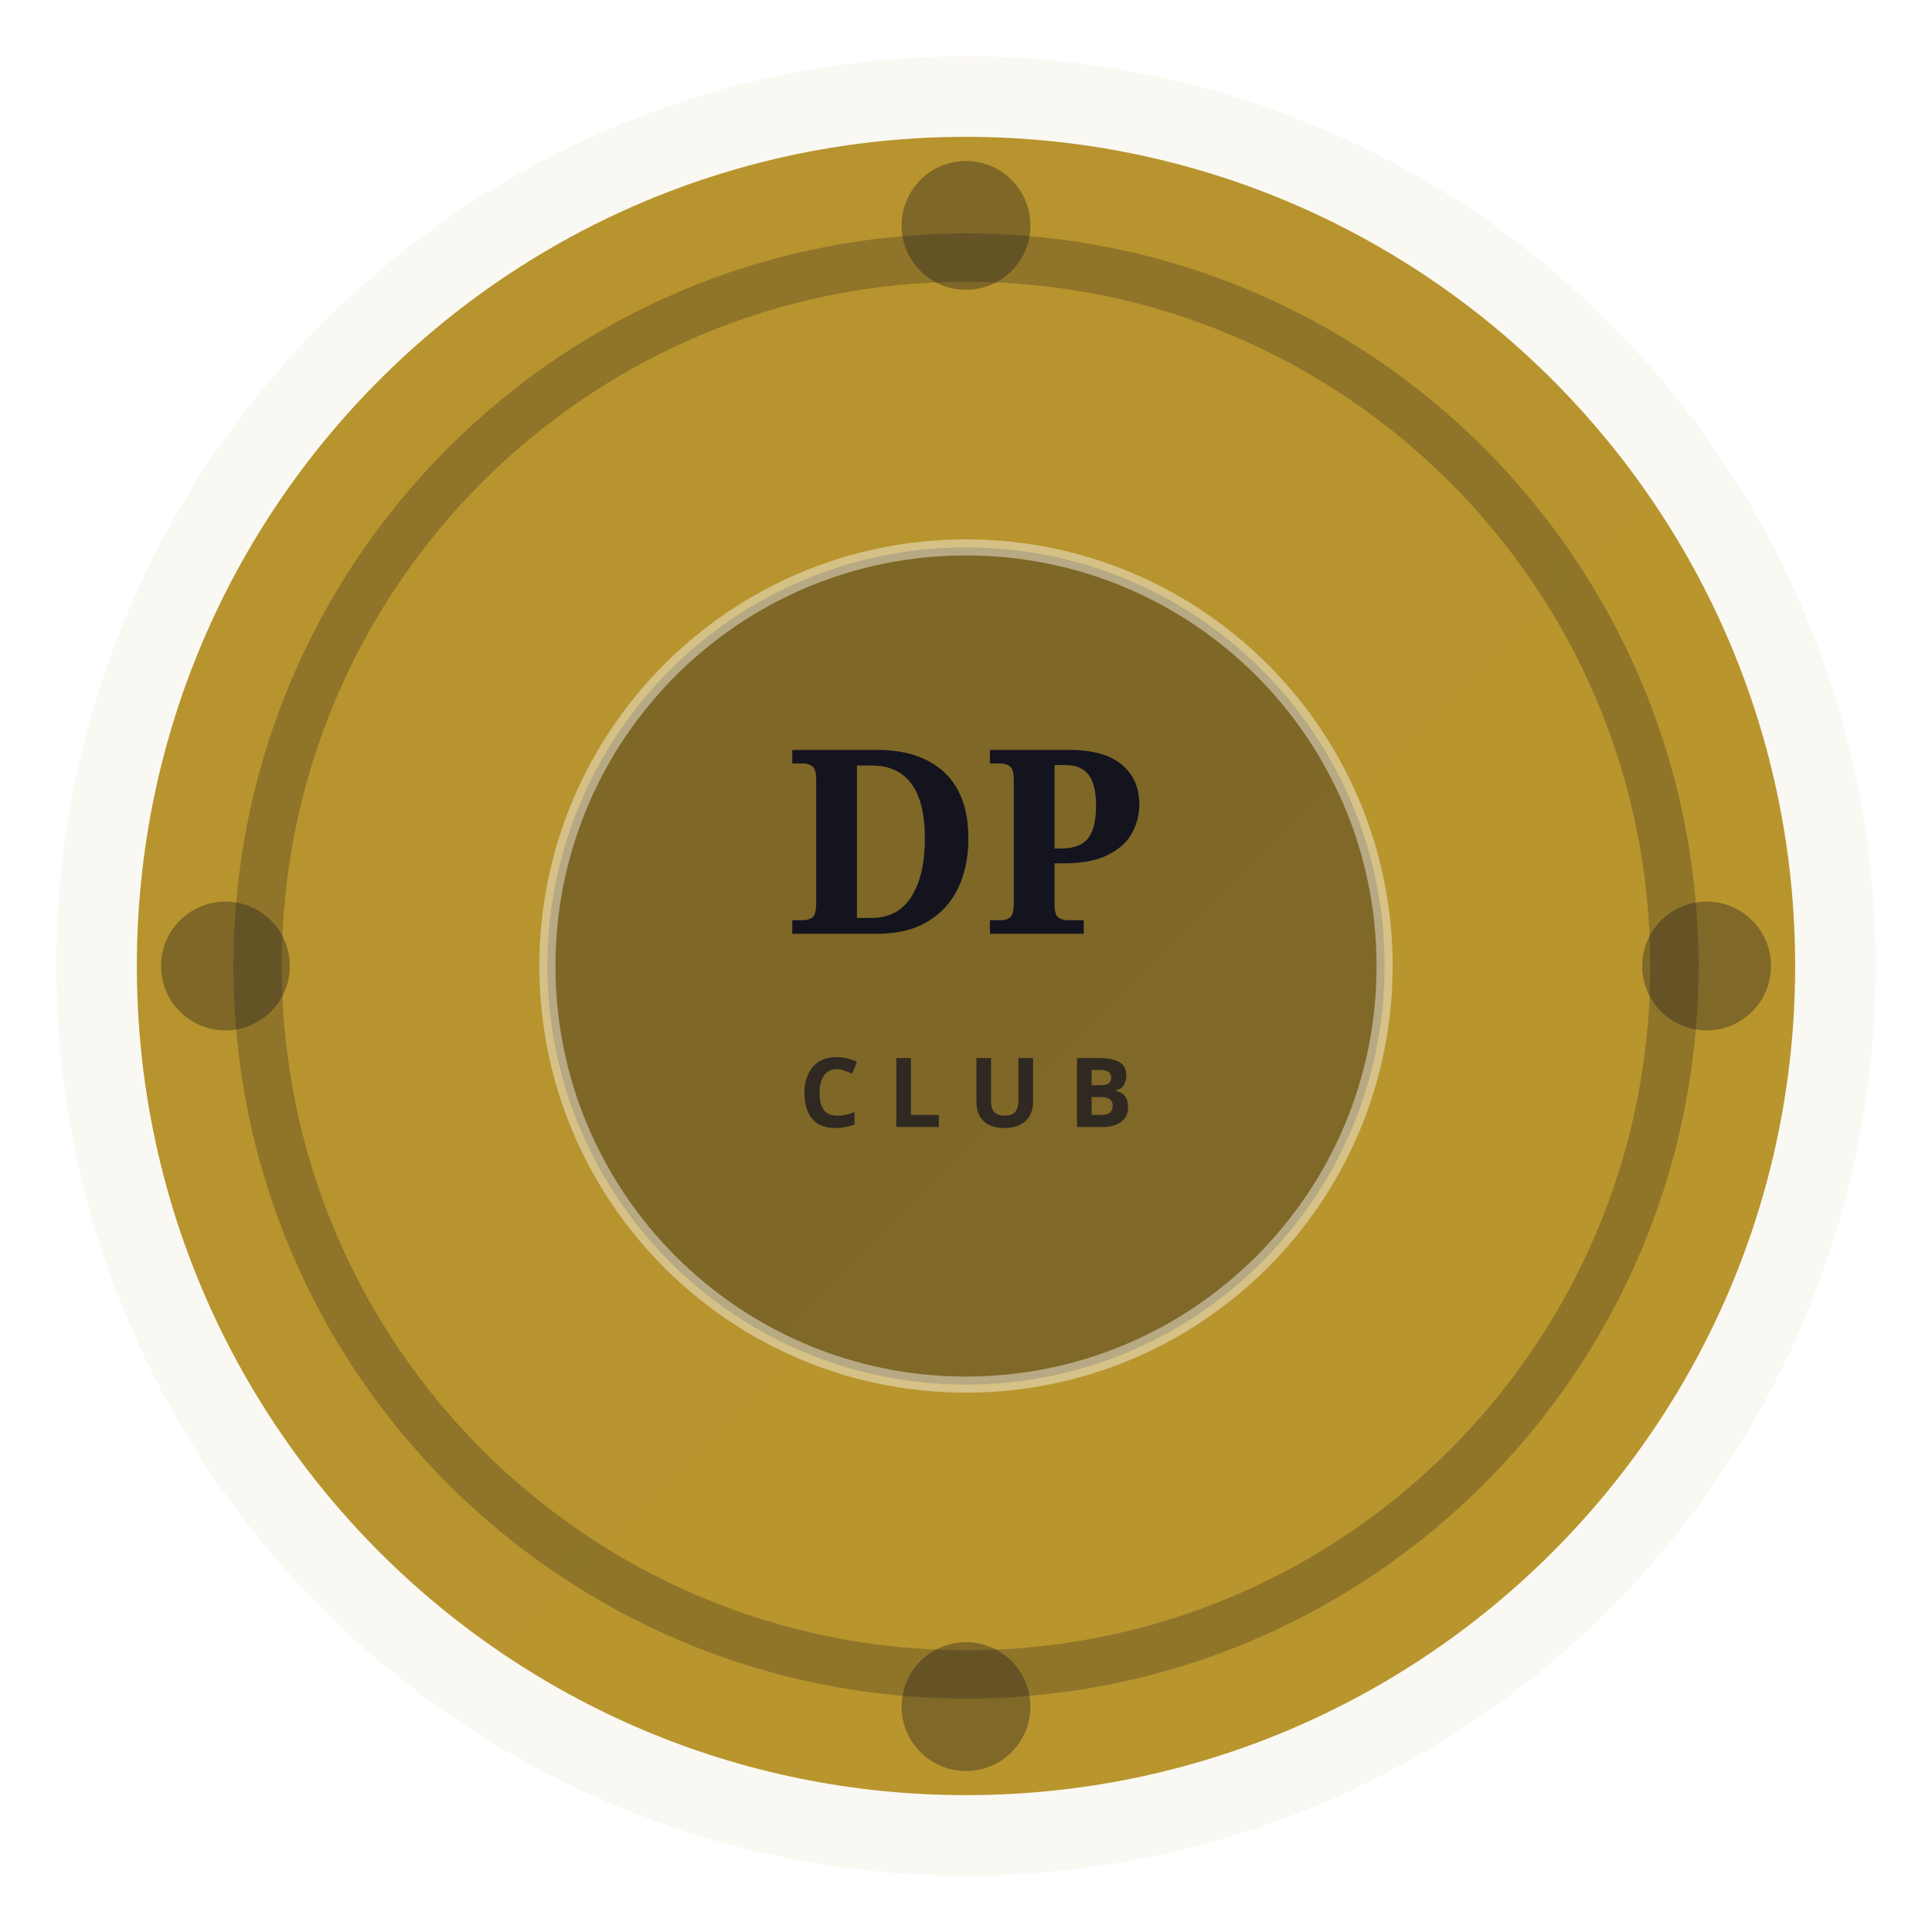
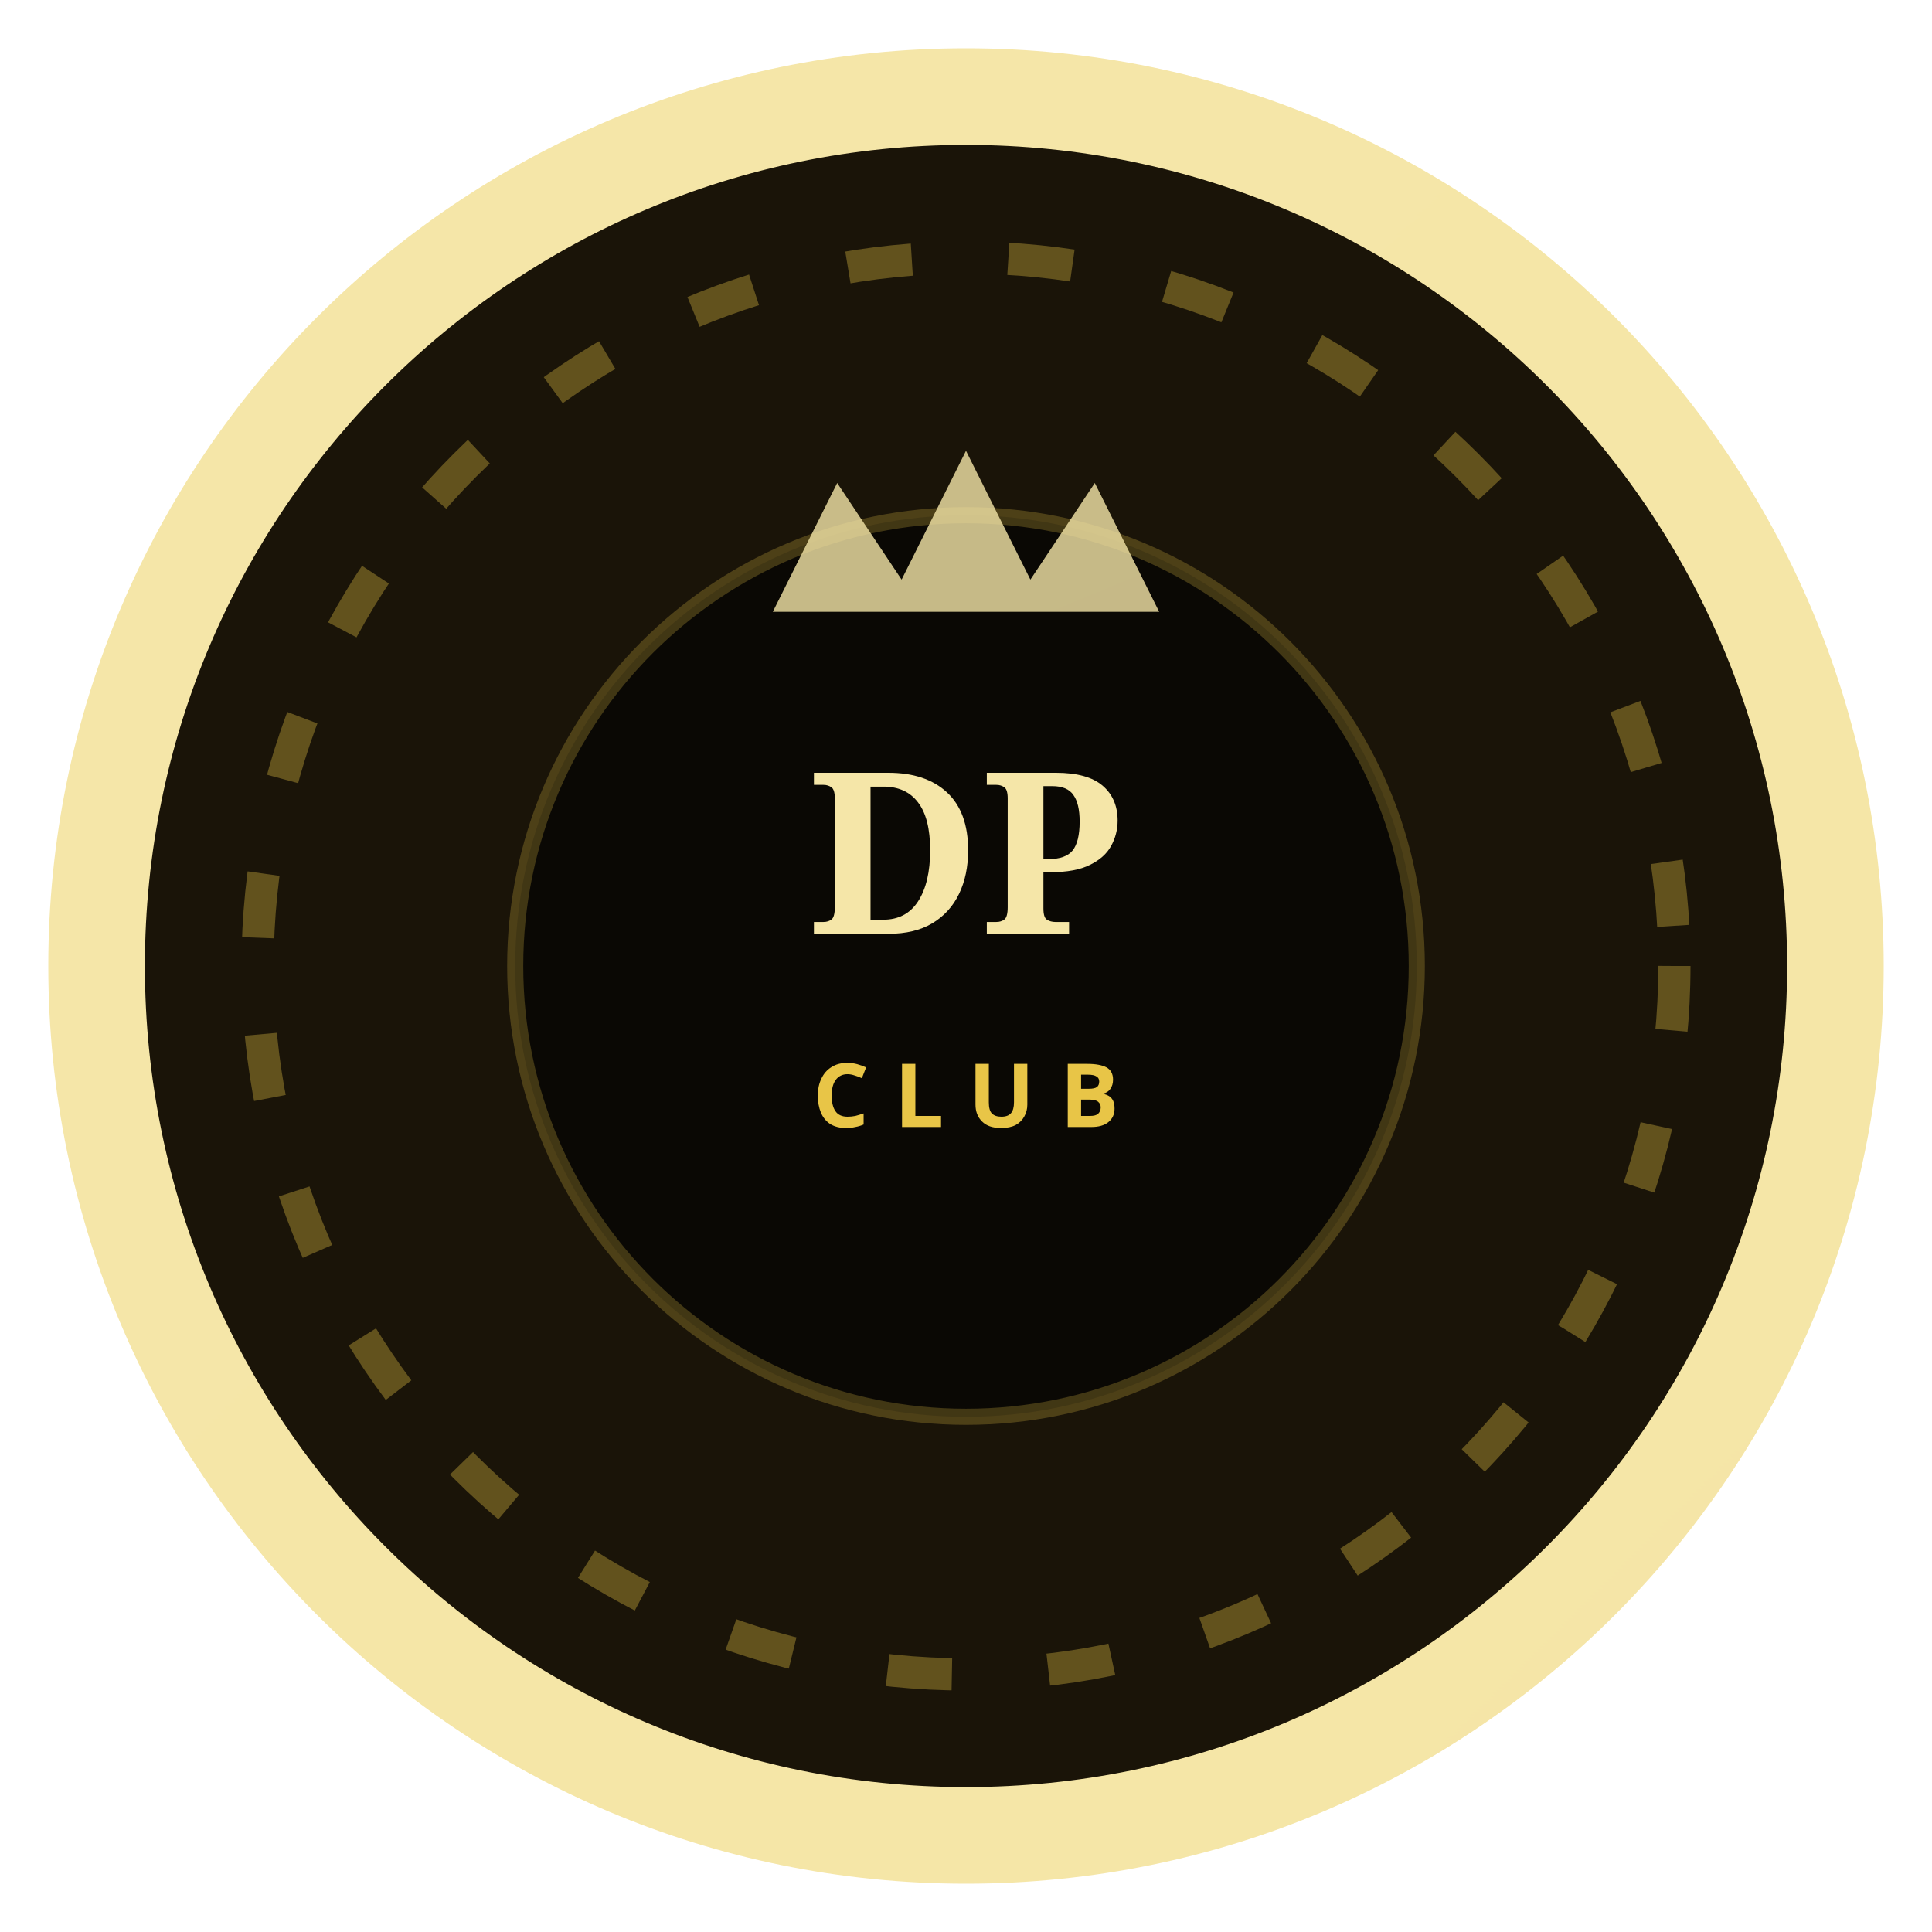
<svg xmlns="http://www.w3.org/2000/svg" viewBox="0 0 120 120" fill="none">
  <defs>
    <linearGradient id="body" x1="0" y1="0" x2="120" y2="120">
-       <stop stop-color="#b8942e" />
-       <stop offset="0.45" stop-color="#e8c547" />
-       <stop offset="1" stop-color="#f5e6a8" />
+       <stop stop-color="#1a1408" />
+       <stop offset="1" stop-color="#0a0804" />
+     </linearGradient>
+     <linearGradient id="edge" x1="0" y1="0" x2="120" y2="120">
+       <stop stop-color="#f5e6a8" />
+       <stop offset="1" stop-color="#d4a017" />
    </linearGradient>
  </defs>
-   <circle cx="60" cy="60" r="54" fill="url(#body)" stroke="#faf8f2" stroke-width="5" />
-   <circle cx="60" cy="60" r="44" fill="none" stroke="#14141f" stroke-opacity="0.25" stroke-width="3" />
-   <circle cx="60" cy="14" r="4" fill="#14141f" fill-opacity="0.35" />
-   <circle cx="60" cy="106" r="4" fill="#14141f" fill-opacity="0.35" />
-   <circle cx="14" cy="60" r="4" fill="#14141f" fill-opacity="0.35" />
-   <circle cx="106" cy="60" r="4" fill="#14141f" fill-opacity="0.35" />
-   <circle cx="60" cy="60" r="26" fill="#14141f" fill-opacity="0.35" stroke="#faf8f2" stroke-opacity="0.45" stroke-width="1" />
-   <text x="60" y="58" text-anchor="middle" fill="#14141f" font-family="Georgia,serif" font-size="16" font-weight="700">DP</text>
-   <text x="60" y="70" text-anchor="middle" fill="#14141f" fill-opacity="0.75" font-family="system-ui,sans-serif" font-size="6" font-weight="700" letter-spacing="0.28em">CLUB</text>
+   <circle cx="60" cy="60" r="54" fill="url(#body)" stroke="url(#edge)" stroke-width="6" />
+   <circle cx="60" cy="60" r="44" fill="none" stroke="#e8c547" stroke-opacity="0.35" stroke-width="2" stroke-dasharray="4 6" />
+   <circle cx="60" cy="60" r="28" fill="#0a0804" stroke="#e8c547" stroke-opacity="0.25" stroke-width="1" />
+   <path d="M48 38 L52 30 L56 36 L60 28 L64 36 L68 30 L72 38 Z" fill="url(#edge)" opacity="0.8" />
+   <text x="60" y="58" text-anchor="middle" fill="#f5e6a8" font-family="Georgia,serif" font-size="14" font-weight="700">DP</text>
+   <text x="60" y="70" text-anchor="middle" fill="#e8c547" font-family="system-ui,sans-serif" font-size="5.5" font-weight="700" letter-spacing="0.28em">CLUB</text>
</svg>
